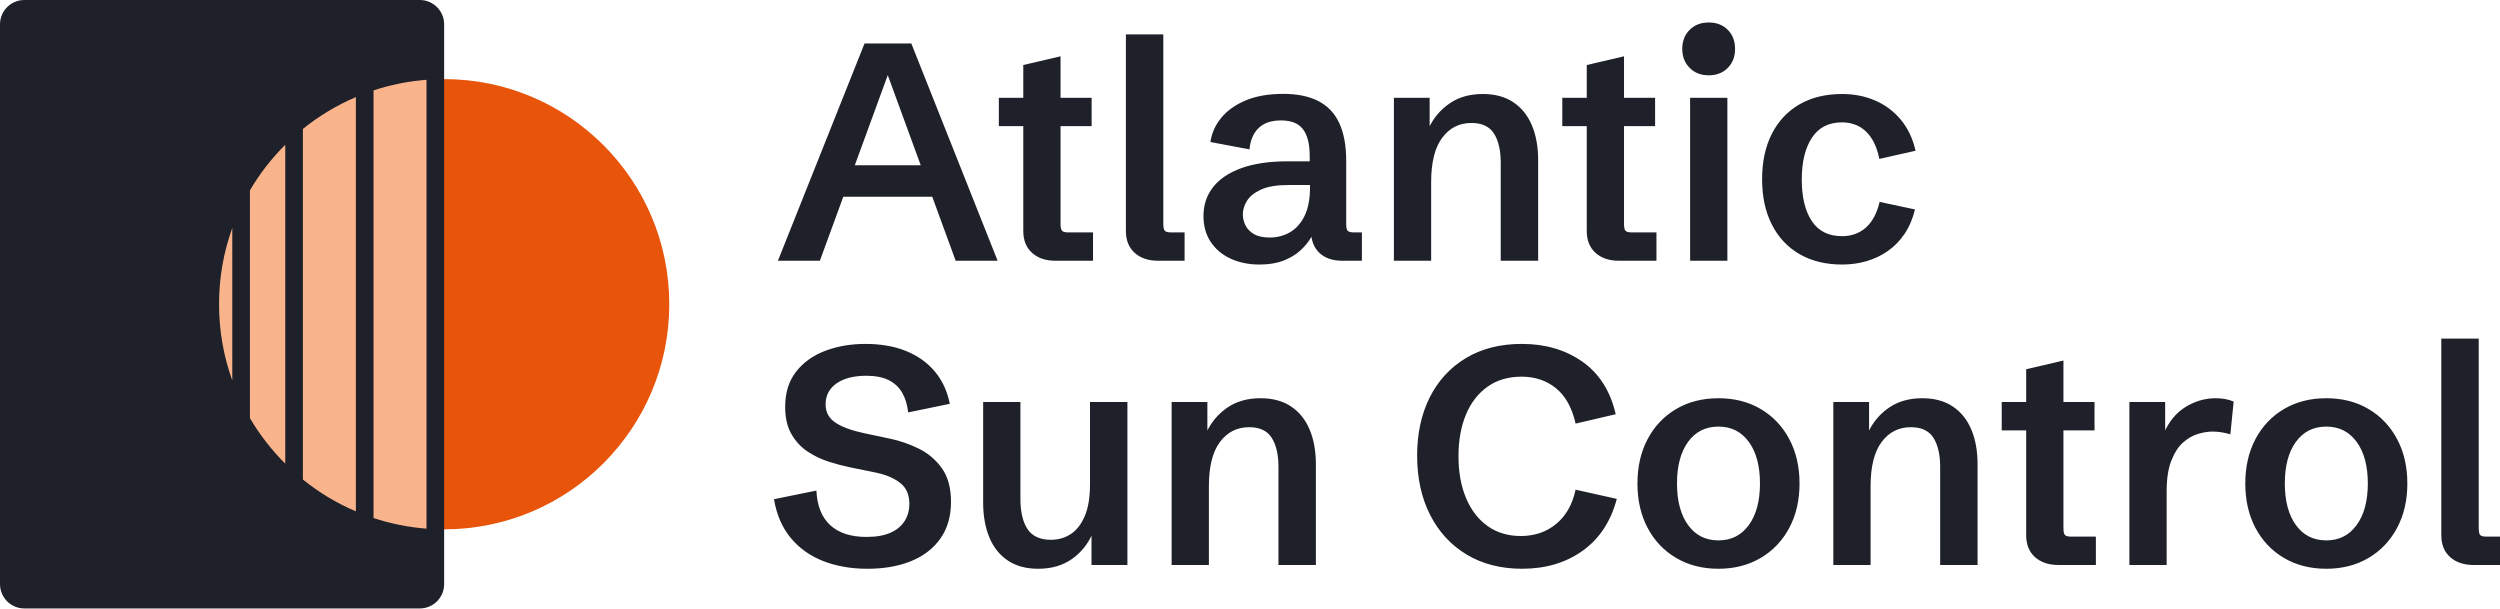
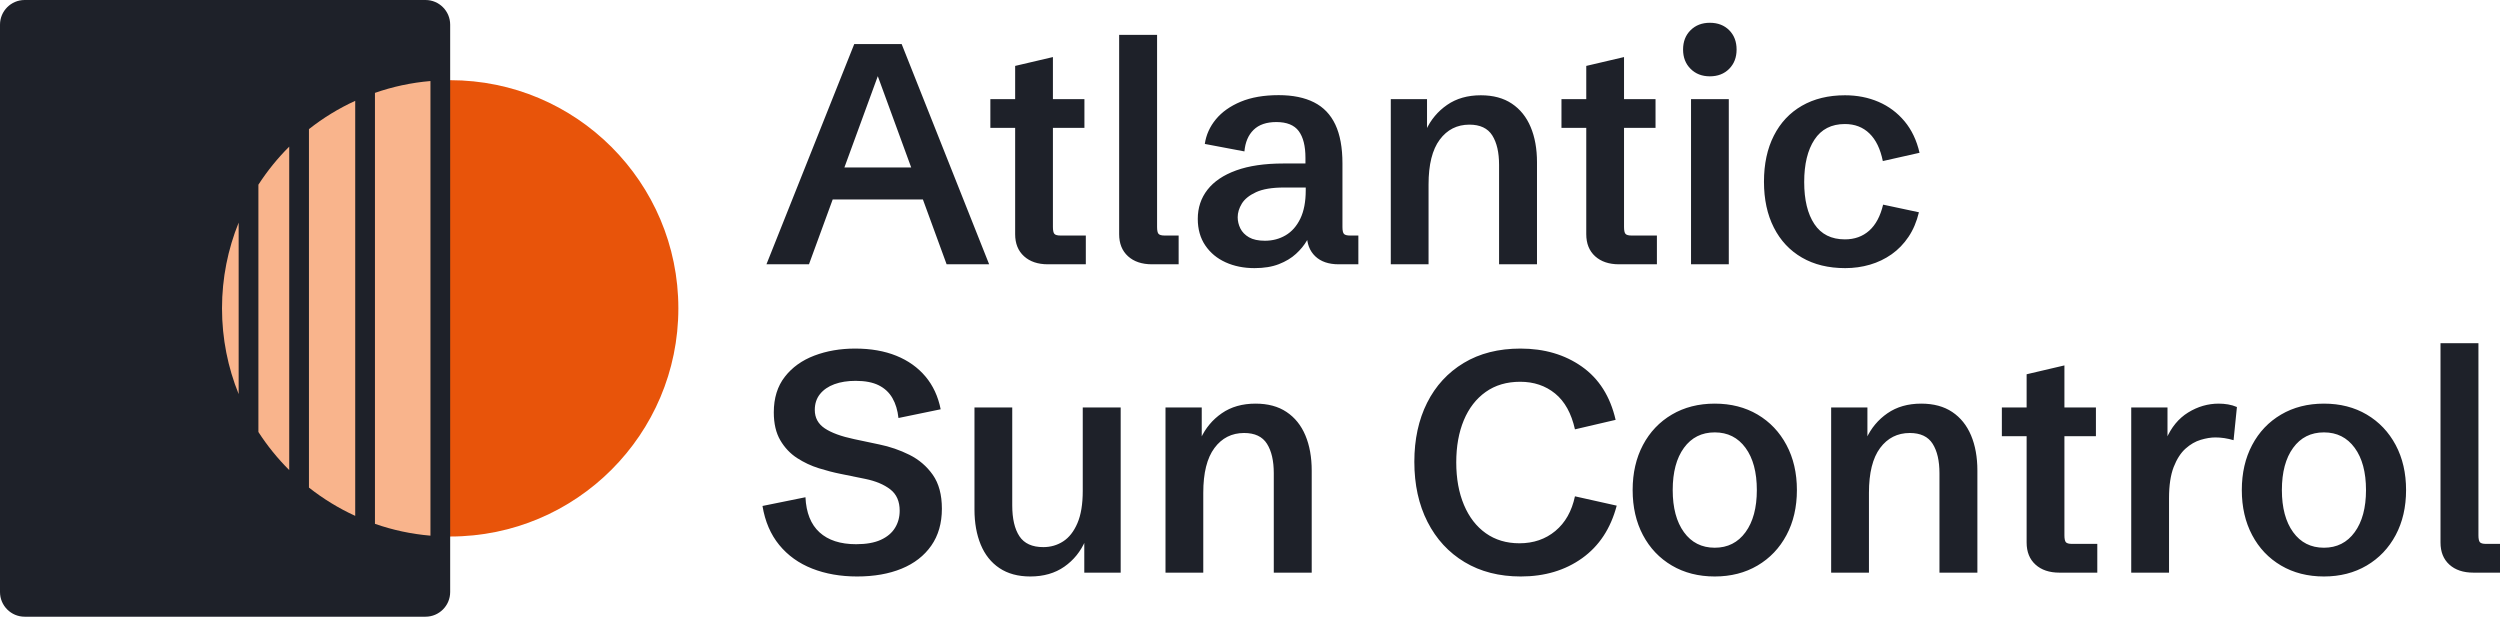
- <svg xmlns="http://www.w3.org/2000/svg" width="958.75" height="233.33" viewBox="0 -16.67 958.75 233.33" role="img" aria-label="Atlantic Sun Control">
+ <svg xmlns="http://www.w3.org/2000/svg" width="945.92" height="233.33" viewBox="0 -16.67 945.92 233.33" role="img" aria-label="Atlantic Sun Control">
  <path fill="#E8540A" d="M256.67 100C256.67 147.68 218.01 186.33 170.33 186.33C122.65 186.33 84 147.68 84 100C84 52.32 122.65 13.67 170.33 13.67C218.01 13.67 256.67 52.32 256.67 100Z" />
  <path fill="#1E2129" d="M9.33 -16.67H161C166.15 -16.67 170.33 -12.49 170.33 -7.33V207.33C170.33 212.49 166.15 216.67 161 216.67H9.33C4.18 216.67 0 212.49 0 207.33V-7.33C0 -12.49 4.18 -16.67 9.33 -16.67Z" />
-   <path fill="#F9B48C" d="M163.56 186.07C156.52 185.53 149.72 184.13 143.25 182V18C149.72 15.87 156.52 14.47 163.56 13.93V186.07ZM136.48 179.44C129.13 176.31 122.3 172.18 116.16 167.23V32.77C122.3 27.82 129.13 23.69 136.48 20.56V179.44ZM109.39 161.15C104.17 155.95 99.61 150.08 95.85 143.68V56.32C99.61 49.92 104.17 44.05 109.39 38.85V161.15ZM89.08 70.76V129.24C85.79 120.11 84 110.26 84 100C84 89.74 85.79 79.89 89.08 70.76Z" />
+   <path fill="#F9B48C" d="M162.87 186.01C155.57 185.39 148.53 183.86 141.87 181.53V18.47C148.53 16.14 155.57 14.61 162.87 13.99V186.01ZM134.4 178.52C128.13 175.65 122.26 172.04 116.9 167.82V32.18C122.26 27.96 128.13 24.35 134.4 21.48V178.52ZM109.43 161.19C105.05 156.83 101.14 152 97.77 146.79V53.21C101.14 48 105.05 43.17 109.43 38.81V161.19ZM90.3 67.56V132.44C86.24 122.42 84 111.47 84 100C84 88.53 86.24 77.58 90.3 67.56Z" />
  <g fill="#1E2129">
-     <path transform="translate(297.58 83.33)" d="M0.75 0 33.97 -83.33H51.91L85.01 0H68.92L42.88 -71.18L16.84 0ZM20.54 -24.54V-36.63H65.1V-24.54ZM107.23 0Q101.56 0 98.21 -3.04Q94.85 -6.08 94.85 -11.4V-51.62H85.47V-62.5H94.85V-75.06L109.14 -78.41V-62.5H121.06V-51.62H109.14V-14.12Q109.14 -12.15 109.69 -11.52Q110.24 -10.88 112.04 -10.88H121.59V0ZM146.64 0Q140.91 0 137.56 -3.04Q134.2 -6.08 134.2 -11.4V-86.81H148.55V-14.12Q148.55 -12.15 149.1 -11.52Q149.65 -10.88 151.45 -10.88H156.71V0ZM185.42 1.45Q179.34 1.45 174.48 -0.75Q169.62 -2.95 166.78 -7.15Q163.95 -11.34 163.95 -17.19Q163.95 -23.5 167.62 -28.21Q171.3 -32.93 178.5 -35.53Q185.71 -38.14 196.35 -38.14H205.73L204.69 -36.75V-40.28Q204.69 -46.99 202.14 -50.41Q199.59 -53.82 193.69 -53.82Q188.08 -53.82 185.07 -50.87Q182.06 -47.92 181.6 -42.71L166.61 -45.54Q167.36 -50.69 170.8 -54.86Q174.25 -59.03 180.21 -61.52Q186.17 -64 194.56 -64Q202.55 -64 207.93 -61.28Q213.31 -58.56 216 -52.86Q218.69 -47.16 218.69 -38.14V-14.12Q218.69 -12.15 219.24 -11.52Q219.79 -10.88 221.59 -10.88H224.71V0H217.25Q211.57 0 208.39 -3.04Q205.21 -6.08 205.21 -11.4V-14.93L207.64 -14.24Q206.83 -11.75 205.27 -9.03Q203.7 -6.31 201.1 -3.94Q198.5 -1.56 194.65 -0.06Q190.8 1.45 185.42 1.45ZM189.35 -8.91Q193.69 -8.91 197.19 -10.97Q200.69 -13.02 202.75 -17.27Q204.8 -21.53 204.8 -28.01V-29.05H196.59Q189.81 -29.05 186 -27.29Q182.18 -25.52 180.61 -22.95Q179.05 -20.37 179.05 -17.82Q179.05 -15.62 180.06 -13.57Q181.08 -11.52 183.33 -10.21Q185.59 -8.91 189.35 -8.91ZM236.98 0V-62.5H250.69V-48.21L250.29 -50.75Q253.01 -56.66 258.28 -60.3Q263.54 -63.95 271.06 -63.95Q278.07 -63.95 282.78 -60.79Q287.5 -57.64 289.9 -51.94Q292.3 -46.24 292.3 -38.6V0H277.95V-37.62Q277.95 -44.68 275.38 -48.76Q272.8 -52.84 266.72 -52.84Q259.72 -52.84 255.5 -47.16Q251.27 -41.49 251.27 -30.21V0ZM323.32 0Q317.65 0 314.29 -3.04Q310.94 -6.08 310.94 -11.4V-51.62H301.56V-62.5H310.94V-75.06L325.23 -78.41V-62.5H337.15V-51.62H325.23V-14.12Q325.23 -12.15 325.78 -11.52Q326.33 -10.88 328.12 -10.88H337.67V0ZM350.58 0V-62.5H364.87V0ZM357.7 -71.12Q353.24 -71.12 350.41 -73.96Q347.57 -76.79 347.57 -81.25Q347.57 -85.76 350.41 -88.57Q353.24 -91.38 357.7 -91.38Q362.21 -91.38 365.02 -88.57Q367.82 -85.76 367.82 -81.25Q367.82 -76.79 365.02 -73.96Q362.21 -71.12 357.7 -71.12ZM408.91 1.45Q399.42 1.45 392.53 -2.55Q385.65 -6.54 381.92 -13.89Q378.18 -21.24 378.18 -31.25Q378.18 -41.32 381.92 -48.67Q385.65 -56.02 392.53 -59.98Q399.42 -63.95 408.85 -63.95Q415.74 -63.95 421.53 -61.46Q427.31 -58.97 431.37 -54.11Q435.42 -49.25 437.04 -42.19L423.15 -39.06Q421.76 -45.95 418.08 -49.51Q414.41 -53.07 408.8 -53.07Q401.16 -53.07 397.28 -47.16Q393.4 -41.26 393.4 -31.13Q393.4 -21.01 397.25 -15.22Q401.1 -9.43 408.8 -9.43Q414.29 -9.43 418 -12.73Q421.7 -16.03 423.26 -22.57L436.81 -19.68Q435.53 -14.35 432.87 -10.39Q430.21 -6.42 426.48 -3.79Q422.74 -1.16 418.29 0.14Q413.83 1.45 408.91 1.45Z" />
-     <path transform="translate(293.82 200.00)" d="M38.83 1.45Q29.4 1.45 21.82 -1.53Q14.24 -4.51 9.35 -10.47Q4.46 -16.44 3.01 -25.23L19.27 -28.53Q19.68 -19.73 24.59 -15.25Q29.51 -10.76 38.43 -10.76Q44.16 -10.76 47.77 -12.41Q51.39 -14.06 53.15 -16.93Q54.92 -19.79 54.92 -23.44Q54.92 -28.76 51.36 -31.51Q47.8 -34.26 41.9 -35.47L32.52 -37.38Q28.7 -38.14 24.33 -39.5Q19.97 -40.86 16.09 -43.37Q12.21 -45.89 9.75 -50.09Q7.29 -54.28 7.29 -60.65Q7.29 -68.75 11.46 -74.1Q15.62 -79.46 22.63 -82.12Q29.63 -84.78 38.08 -84.78Q46.93 -84.78 53.65 -82.06Q60.36 -79.34 64.67 -74.22Q68.98 -69.1 70.43 -61.81L54.46 -58.51Q53.99 -62.91 52.17 -66.06Q50.35 -69.21 46.99 -70.89Q43.63 -72.57 38.25 -72.57Q33.68 -72.57 30.21 -71.3Q26.74 -70.02 24.77 -67.56Q22.8 -65.1 22.8 -61.57Q22.8 -57.12 26.56 -54.6Q30.32 -52.08 37.67 -50.52L47.22 -48.5Q53.18 -47.28 58.59 -44.59Q64 -41.9 67.45 -37.01Q70.89 -32.12 70.89 -24.19Q70.89 -15.97 66.87 -10.21Q62.85 -4.46 55.64 -1.5Q48.44 1.45 38.83 1.45ZM104.34 1.45Q97.4 1.45 92.68 -1.71Q87.96 -4.86 85.59 -10.59Q83.22 -16.32 83.22 -23.9V-62.5H97.51V-25.46Q97.51 -17.88 100.23 -13.77Q102.95 -9.66 109.26 -9.66Q113.43 -9.66 116.78 -11.83Q120.14 -14 122.16 -18.69Q124.19 -23.38 124.19 -30.96V-62.5H138.54V0H124.77V-14.7L125.17 -12.09Q122.51 -5.96 117.22 -2.26Q111.92 1.45 104.34 1.45ZM155.5 0V-62.5H169.21V-48.21L168.81 -50.75Q171.53 -56.66 176.79 -60.3Q182.06 -63.95 189.58 -63.95Q196.59 -63.95 201.3 -60.79Q206.02 -57.64 208.42 -51.94Q210.82 -46.24 210.82 -38.6V0H196.47V-37.62Q196.47 -44.68 193.89 -48.76Q191.32 -52.84 185.24 -52.84Q178.24 -52.84 174.02 -47.16Q169.79 -41.49 169.79 -30.21V0ZM289.93 1.45Q277.72 1.45 268.66 -3.99Q259.61 -9.43 254.63 -19.21Q249.65 -28.99 249.65 -41.96Q249.65 -54.63 254.48 -64.27Q259.32 -73.9 268.34 -79.34Q277.37 -84.78 289.81 -84.78Q303.36 -84.78 313.05 -77.95Q322.74 -71.12 325.81 -57.81L310.42 -54.22Q308.39 -63.31 302.92 -67.77Q297.45 -72.22 289.7 -72.22Q282.06 -72.22 276.65 -68.37Q271.24 -64.53 268.37 -57.67Q265.51 -50.81 265.51 -41.72Q265.51 -32.52 268.43 -25.61Q271.35 -18.69 276.71 -14.9Q282.06 -11.11 289.41 -11.11Q297.4 -11.11 303.01 -15.77Q308.62 -20.43 310.42 -28.88L326.22 -25.35Q322.8 -12.38 313.14 -5.47Q303.47 1.45 289.93 1.45ZM365.22 1.45Q356.02 1.45 348.99 -2.69Q341.96 -6.83 338.05 -14.21Q334.14 -21.59 334.14 -31.25Q334.14 -40.91 338.05 -48.29Q341.96 -55.67 348.99 -59.81Q356.02 -63.95 365.22 -63.95Q374.42 -63.95 381.42 -59.81Q388.43 -55.67 392.36 -48.29Q396.3 -40.91 396.3 -31.25Q396.3 -21.59 392.36 -14.21Q388.43 -6.83 381.39 -2.69Q374.36 1.45 365.22 1.45ZM365.22 -9.43Q372.57 -9.43 376.85 -15.31Q381.13 -21.18 381.13 -31.25Q381.13 -41.38 376.85 -47.22Q372.57 -53.07 365.22 -53.07Q357.81 -53.07 353.56 -47.22Q349.31 -41.38 349.31 -31.25Q349.31 -21.18 353.56 -15.31Q357.81 -9.43 365.22 -9.43ZM409.26 0V-62.5H422.97V-48.21L422.57 -50.75Q425.29 -56.66 430.56 -60.3Q435.82 -63.95 443.34 -63.95Q450.35 -63.95 455.06 -60.79Q459.78 -57.64 462.18 -51.94Q464.58 -46.24 464.58 -38.6V0H450.23V-37.62Q450.23 -44.68 447.66 -48.76Q445.08 -52.84 439 -52.84Q432 -52.84 427.78 -47.16Q423.55 -41.49 423.55 -30.21V0ZM495.6 0Q489.93 0 486.57 -3.04Q483.22 -6.08 483.22 -11.4V-51.62H473.84V-62.5H483.22V-75.06L497.51 -78.41V-62.5H509.43V-51.62H497.51V-14.12Q497.51 -12.15 498.06 -11.52Q498.61 -10.88 500.41 -10.88H509.95V0ZM522.8 0V-62.5H536.52V-48.73L536 -50.46Q538.89 -57.23 544.33 -60.59Q549.77 -63.95 555.9 -63.95Q557.64 -63.95 559.4 -63.66Q561.17 -63.37 562.79 -62.67L561.52 -50.12Q557.99 -51.16 554.63 -51.16Q552.14 -51.16 549.1 -50.26Q546.06 -49.36 543.34 -46.93Q540.62 -44.5 538.86 -39.96Q537.09 -35.42 537.09 -28.18V0ZM598.32 1.45Q589.12 1.45 582.09 -2.69Q575.06 -6.83 571.15 -14.21Q567.25 -21.59 567.25 -31.25Q567.25 -40.91 571.15 -48.29Q575.06 -55.67 582.09 -59.81Q589.12 -63.95 598.32 -63.95Q607.52 -63.95 614.53 -59.81Q621.53 -55.67 625.46 -48.29Q629.4 -40.91 629.4 -31.25Q629.4 -21.59 625.46 -14.21Q621.53 -6.83 614.5 -2.69Q607.47 1.45 598.32 1.45ZM598.32 -9.43Q605.67 -9.43 609.95 -15.31Q614.24 -21.18 614.24 -31.25Q614.24 -41.38 609.95 -47.22Q605.67 -53.07 598.32 -53.07Q590.91 -53.07 586.66 -47.22Q582.41 -41.38 582.41 -31.25Q582.41 -21.18 586.66 -15.31Q590.91 -9.43 598.32 -9.43ZM654.86 0Q649.13 0 645.78 -3.04Q642.42 -6.08 642.42 -11.4V-86.81H656.77V-14.12Q656.77 -12.15 657.32 -11.52Q657.87 -10.88 659.66 -10.88H664.93V0Z" />
+     <path transform="translate(289.25 83.33)" d="M0.75 0 33.97 -83.33H51.91L85.01 0H68.92L42.88 -71.18L16.84 0ZM20.54 -24.54V-36.63H65.1V-24.54ZM107.23 0Q101.56 0 98.21 -3.04Q94.85 -6.08 94.85 -11.4V-51.62H85.47V-62.5H94.85V-75.06L109.14 -78.41V-62.5H121.06V-51.62H109.14V-14.12Q109.14 -12.15 109.69 -11.52Q110.24 -10.88 112.04 -10.88H121.59V0ZM146.64 0Q140.91 0 137.56 -3.04Q134.2 -6.08 134.2 -11.4V-86.81H148.55V-14.12Q148.55 -12.15 149.1 -11.52Q149.65 -10.88 151.45 -10.88H156.71V0ZM185.42 1.45Q179.34 1.45 174.48 -0.75Q169.62 -2.95 166.78 -7.15Q163.95 -11.34 163.95 -17.19Q163.95 -23.5 167.62 -28.21Q171.3 -32.93 178.5 -35.53Q185.71 -38.14 196.35 -38.14H205.73L204.69 -36.75V-40.28Q204.69 -46.99 202.14 -50.41Q199.59 -53.82 193.69 -53.82Q188.08 -53.82 185.07 -50.87Q182.06 -47.92 181.6 -42.71L166.61 -45.54Q167.36 -50.69 170.8 -54.86Q174.25 -59.03 180.21 -61.52Q186.17 -64 194.56 -64Q202.55 -64 207.93 -61.28Q213.31 -58.56 216 -52.86Q218.69 -47.16 218.69 -38.14V-14.12Q218.69 -12.15 219.24 -11.52Q219.79 -10.88 221.59 -10.88H224.71V0H217.25Q211.57 0 208.39 -3.04Q205.21 -6.08 205.21 -11.4V-14.93L207.64 -14.24Q206.83 -11.75 205.27 -9.03Q203.7 -6.31 201.1 -3.94Q198.5 -1.56 194.65 -0.06Q190.8 1.45 185.42 1.45ZM189.35 -8.91Q193.69 -8.91 197.19 -10.97Q200.69 -13.02 202.75 -17.27Q204.8 -21.53 204.8 -28.01V-29.05H196.59Q189.81 -29.05 186 -27.29Q182.18 -25.52 180.61 -22.95Q179.05 -20.37 179.05 -17.82Q179.05 -15.62 180.06 -13.57Q181.08 -11.52 183.33 -10.21Q185.59 -8.91 189.35 -8.91ZM236.98 0V-62.5H250.69V-48.21L250.29 -50.75Q253.01 -56.66 258.28 -60.3Q263.54 -63.95 271.06 -63.95Q278.07 -63.95 282.78 -60.79Q287.5 -57.64 289.9 -51.94Q292.3 -46.24 292.3 -38.6V0H277.95V-37.62Q277.95 -44.68 275.38 -48.76Q272.8 -52.84 266.72 -52.84Q259.72 -52.84 255.5 -47.16Q251.27 -41.49 251.27 -30.21V0ZM323.32 0Q317.65 0 314.29 -3.04Q310.94 -6.08 310.94 -11.4V-51.62H301.56V-62.5H310.94V-75.06L325.23 -78.41V-62.5H337.15V-51.62H325.23V-14.12Q325.23 -12.15 325.78 -11.52Q326.33 -10.88 328.12 -10.88H337.67V0ZM350.58 0V-62.5H364.87V0ZM357.7 -71.12Q353.24 -71.12 350.41 -73.96Q347.57 -76.79 347.57 -81.25Q347.57 -85.76 350.41 -88.57Q353.24 -91.38 357.7 -91.38Q362.21 -91.38 365.02 -88.57Q367.82 -85.76 367.82 -81.25Q367.82 -76.79 365.02 -73.96Q362.21 -71.12 357.7 -71.12ZM408.91 1.45Q399.42 1.45 392.53 -2.55Q385.65 -6.54 381.92 -13.89Q378.18 -21.24 378.18 -31.25Q378.18 -41.32 381.92 -48.67Q385.65 -56.02 392.53 -59.98Q399.42 -63.95 408.85 -63.95Q415.74 -63.95 421.53 -61.46Q427.31 -58.97 431.37 -54.11Q435.42 -49.25 437.04 -42.19L423.15 -39.06Q421.76 -45.95 418.08 -49.51Q414.41 -53.07 408.8 -53.07Q401.16 -53.07 397.28 -47.16Q393.4 -41.26 393.4 -31.13Q393.4 -21.01 397.25 -15.22Q401.1 -9.43 408.8 -9.43Q414.29 -9.43 418 -12.73Q421.7 -16.03 423.26 -22.57L436.81 -19.68Q435.53 -14.35 432.87 -10.39Q430.21 -6.42 426.48 -3.79Q422.74 -1.16 418.29 0.14Q413.83 1.45 408.91 1.45Z" />
+     <path transform="translate(285.49 200.00)" d="M38.83 1.45Q29.4 1.45 21.82 -1.53Q14.24 -4.51 9.35 -10.47Q4.46 -16.44 3.01 -25.23L19.27 -28.53Q19.68 -19.73 24.59 -15.25Q29.51 -10.76 38.43 -10.76Q44.16 -10.76 47.77 -12.41Q51.39 -14.06 53.15 -16.93Q54.92 -19.79 54.92 -23.44Q54.92 -28.76 51.36 -31.51Q47.8 -34.26 41.9 -35.47L32.52 -37.38Q28.7 -38.14 24.33 -39.5Q19.97 -40.86 16.09 -43.37Q12.21 -45.89 9.75 -50.09Q7.29 -54.28 7.29 -60.65Q7.29 -68.75 11.46 -74.1Q15.62 -79.46 22.63 -82.12Q29.63 -84.78 38.08 -84.78Q46.93 -84.78 53.65 -82.06Q60.36 -79.34 64.67 -74.22Q68.98 -69.1 70.43 -61.81L54.46 -58.51Q53.99 -62.91 52.17 -66.06Q50.35 -69.21 46.99 -70.89Q43.63 -72.57 38.25 -72.57Q33.68 -72.57 30.21 -71.3Q26.74 -70.02 24.77 -67.56Q22.8 -65.1 22.8 -61.57Q22.8 -57.12 26.56 -54.6Q30.32 -52.08 37.67 -50.52L47.22 -48.5Q53.18 -47.28 58.59 -44.59Q64 -41.9 67.45 -37.01Q70.89 -32.12 70.89 -24.19Q70.89 -15.97 66.87 -10.21Q62.85 -4.46 55.64 -1.5Q48.44 1.45 38.83 1.45ZM104.34 1.45Q97.4 1.45 92.68 -1.71Q87.96 -4.86 85.59 -10.59Q83.22 -16.32 83.22 -23.9V-62.5H97.51V-25.46Q97.51 -17.88 100.23 -13.77Q102.95 -9.66 109.26 -9.66Q113.43 -9.66 116.78 -11.83Q120.14 -14 122.16 -18.69Q124.19 -23.38 124.19 -30.96V-62.5H138.54V0H124.77V-14.7L125.17 -12.09Q122.51 -5.96 117.22 -2.26Q111.92 1.45 104.34 1.45ZM155.5 0V-62.5H169.21V-48.21L168.81 -50.75Q171.53 -56.66 176.79 -60.3Q182.06 -63.95 189.58 -63.95Q196.59 -63.95 201.3 -60.79Q206.02 -57.64 208.42 -51.94Q210.82 -46.24 210.82 -38.6V0H196.47V-37.62Q196.47 -44.68 193.89 -48.76Q191.32 -52.84 185.24 -52.84Q178.24 -52.84 174.02 -47.16Q169.79 -41.49 169.79 -30.21V0ZM289.93 1.45Q277.72 1.45 268.66 -3.99Q259.61 -9.43 254.63 -19.21Q249.65 -28.99 249.65 -41.96Q249.65 -54.63 254.48 -64.27Q259.32 -73.9 268.34 -79.34Q277.37 -84.78 289.81 -84.78Q303.36 -84.78 313.05 -77.95Q322.74 -71.12 325.81 -57.81L310.42 -54.22Q308.39 -63.31 302.92 -67.77Q297.45 -72.22 289.7 -72.22Q282.06 -72.22 276.65 -68.37Q271.24 -64.53 268.37 -57.67Q265.51 -50.81 265.51 -41.72Q265.51 -32.52 268.43 -25.61Q271.35 -18.69 276.71 -14.9Q282.06 -11.11 289.41 -11.11Q297.4 -11.11 303.01 -15.77Q308.62 -20.43 310.42 -28.88L326.22 -25.35Q322.8 -12.38 313.14 -5.47Q303.47 1.45 289.93 1.45ZM363.32 1.45Q354.12 1.45 347.09 -2.69Q340.06 -6.83 336.15 -14.21Q332.25 -21.59 332.25 -31.25Q332.25 -40.91 336.15 -48.29Q340.06 -55.67 347.09 -59.81Q354.12 -63.95 363.32 -63.95Q372.52 -63.95 379.53 -59.81Q386.53 -55.67 390.46 -48.29Q394.4 -40.91 394.4 -31.25Q394.4 -21.59 390.46 -14.21Q386.53 -6.83 379.5 -2.69Q372.47 1.45 363.32 1.45ZM363.32 -9.43Q370.67 -9.43 374.96 -15.31Q379.24 -21.18 379.24 -31.25Q379.24 -41.38 374.96 -47.22Q370.67 -53.07 363.32 -53.07Q355.92 -53.07 351.66 -47.22Q347.41 -41.38 347.41 -31.25Q347.41 -21.18 351.66 -15.31Q355.92 -9.43 363.32 -9.43ZM407.36 0V-62.5H421.08V-48.21L420.67 -50.75Q423.39 -56.66 428.66 -60.3Q433.93 -63.95 441.45 -63.95Q448.45 -63.95 453.17 -60.79Q457.88 -57.64 460.29 -51.94Q462.69 -46.24 462.69 -38.6V0H448.34V-37.62Q448.34 -44.68 445.76 -48.76Q443.18 -52.84 437.11 -52.84Q430.11 -52.84 425.88 -47.16Q421.66 -41.49 421.66 -30.21V0ZM493.71 0Q488.03 0 484.68 -3.04Q481.32 -6.08 481.32 -11.4V-51.62H471.95V-62.5H481.32V-75.06L495.62 -78.41V-62.5H507.54V-51.62H495.62V-14.12Q495.62 -12.15 496.17 -11.52Q496.71 -10.88 498.51 -10.88H508.06V0ZM520.9 0V-62.5H534.62V-48.73L534.1 -50.46Q536.99 -57.23 542.43 -60.59Q547.87 -63.95 554.01 -63.95Q555.74 -63.95 557.51 -63.66Q559.27 -63.37 560.89 -62.67L559.62 -50.12Q556.09 -51.16 552.73 -51.16Q550.24 -51.16 547.21 -50.26Q544.17 -49.36 541.45 -46.93Q538.73 -44.5 536.96 -39.96Q535.2 -35.42 535.2 -28.18V0ZM593.82 1.45Q584.62 1.45 577.59 -2.69Q570.55 -6.83 566.65 -14.21Q562.74 -21.59 562.74 -31.25Q562.74 -40.91 566.65 -48.29Q570.55 -55.67 577.59 -59.81Q584.62 -63.95 593.82 -63.95Q603.02 -63.95 610.02 -59.81Q617.02 -55.67 620.96 -48.29Q624.89 -40.91 624.89 -31.25Q624.89 -21.59 620.96 -14.21Q617.02 -6.83 609.99 -2.69Q602.96 1.45 593.82 1.45ZM593.82 -9.43Q601.17 -9.43 605.45 -15.31Q609.73 -21.18 609.73 -31.25Q609.73 -41.38 605.45 -47.22Q601.17 -53.07 593.82 -53.07Q586.41 -53.07 582.16 -47.22Q577.9 -41.38 577.9 -31.25Q577.9 -21.18 582.16 -15.31Q586.41 -9.43 593.82 -9.43ZM650.36 0Q644.63 0 641.27 -3.04Q637.92 -6.08 637.92 -11.4V-86.81H652.27V-14.12Q652.27 -12.15 652.82 -11.52Q653.37 -10.88 655.16 -10.88H660.43V0Z" />
  </g>
</svg>
